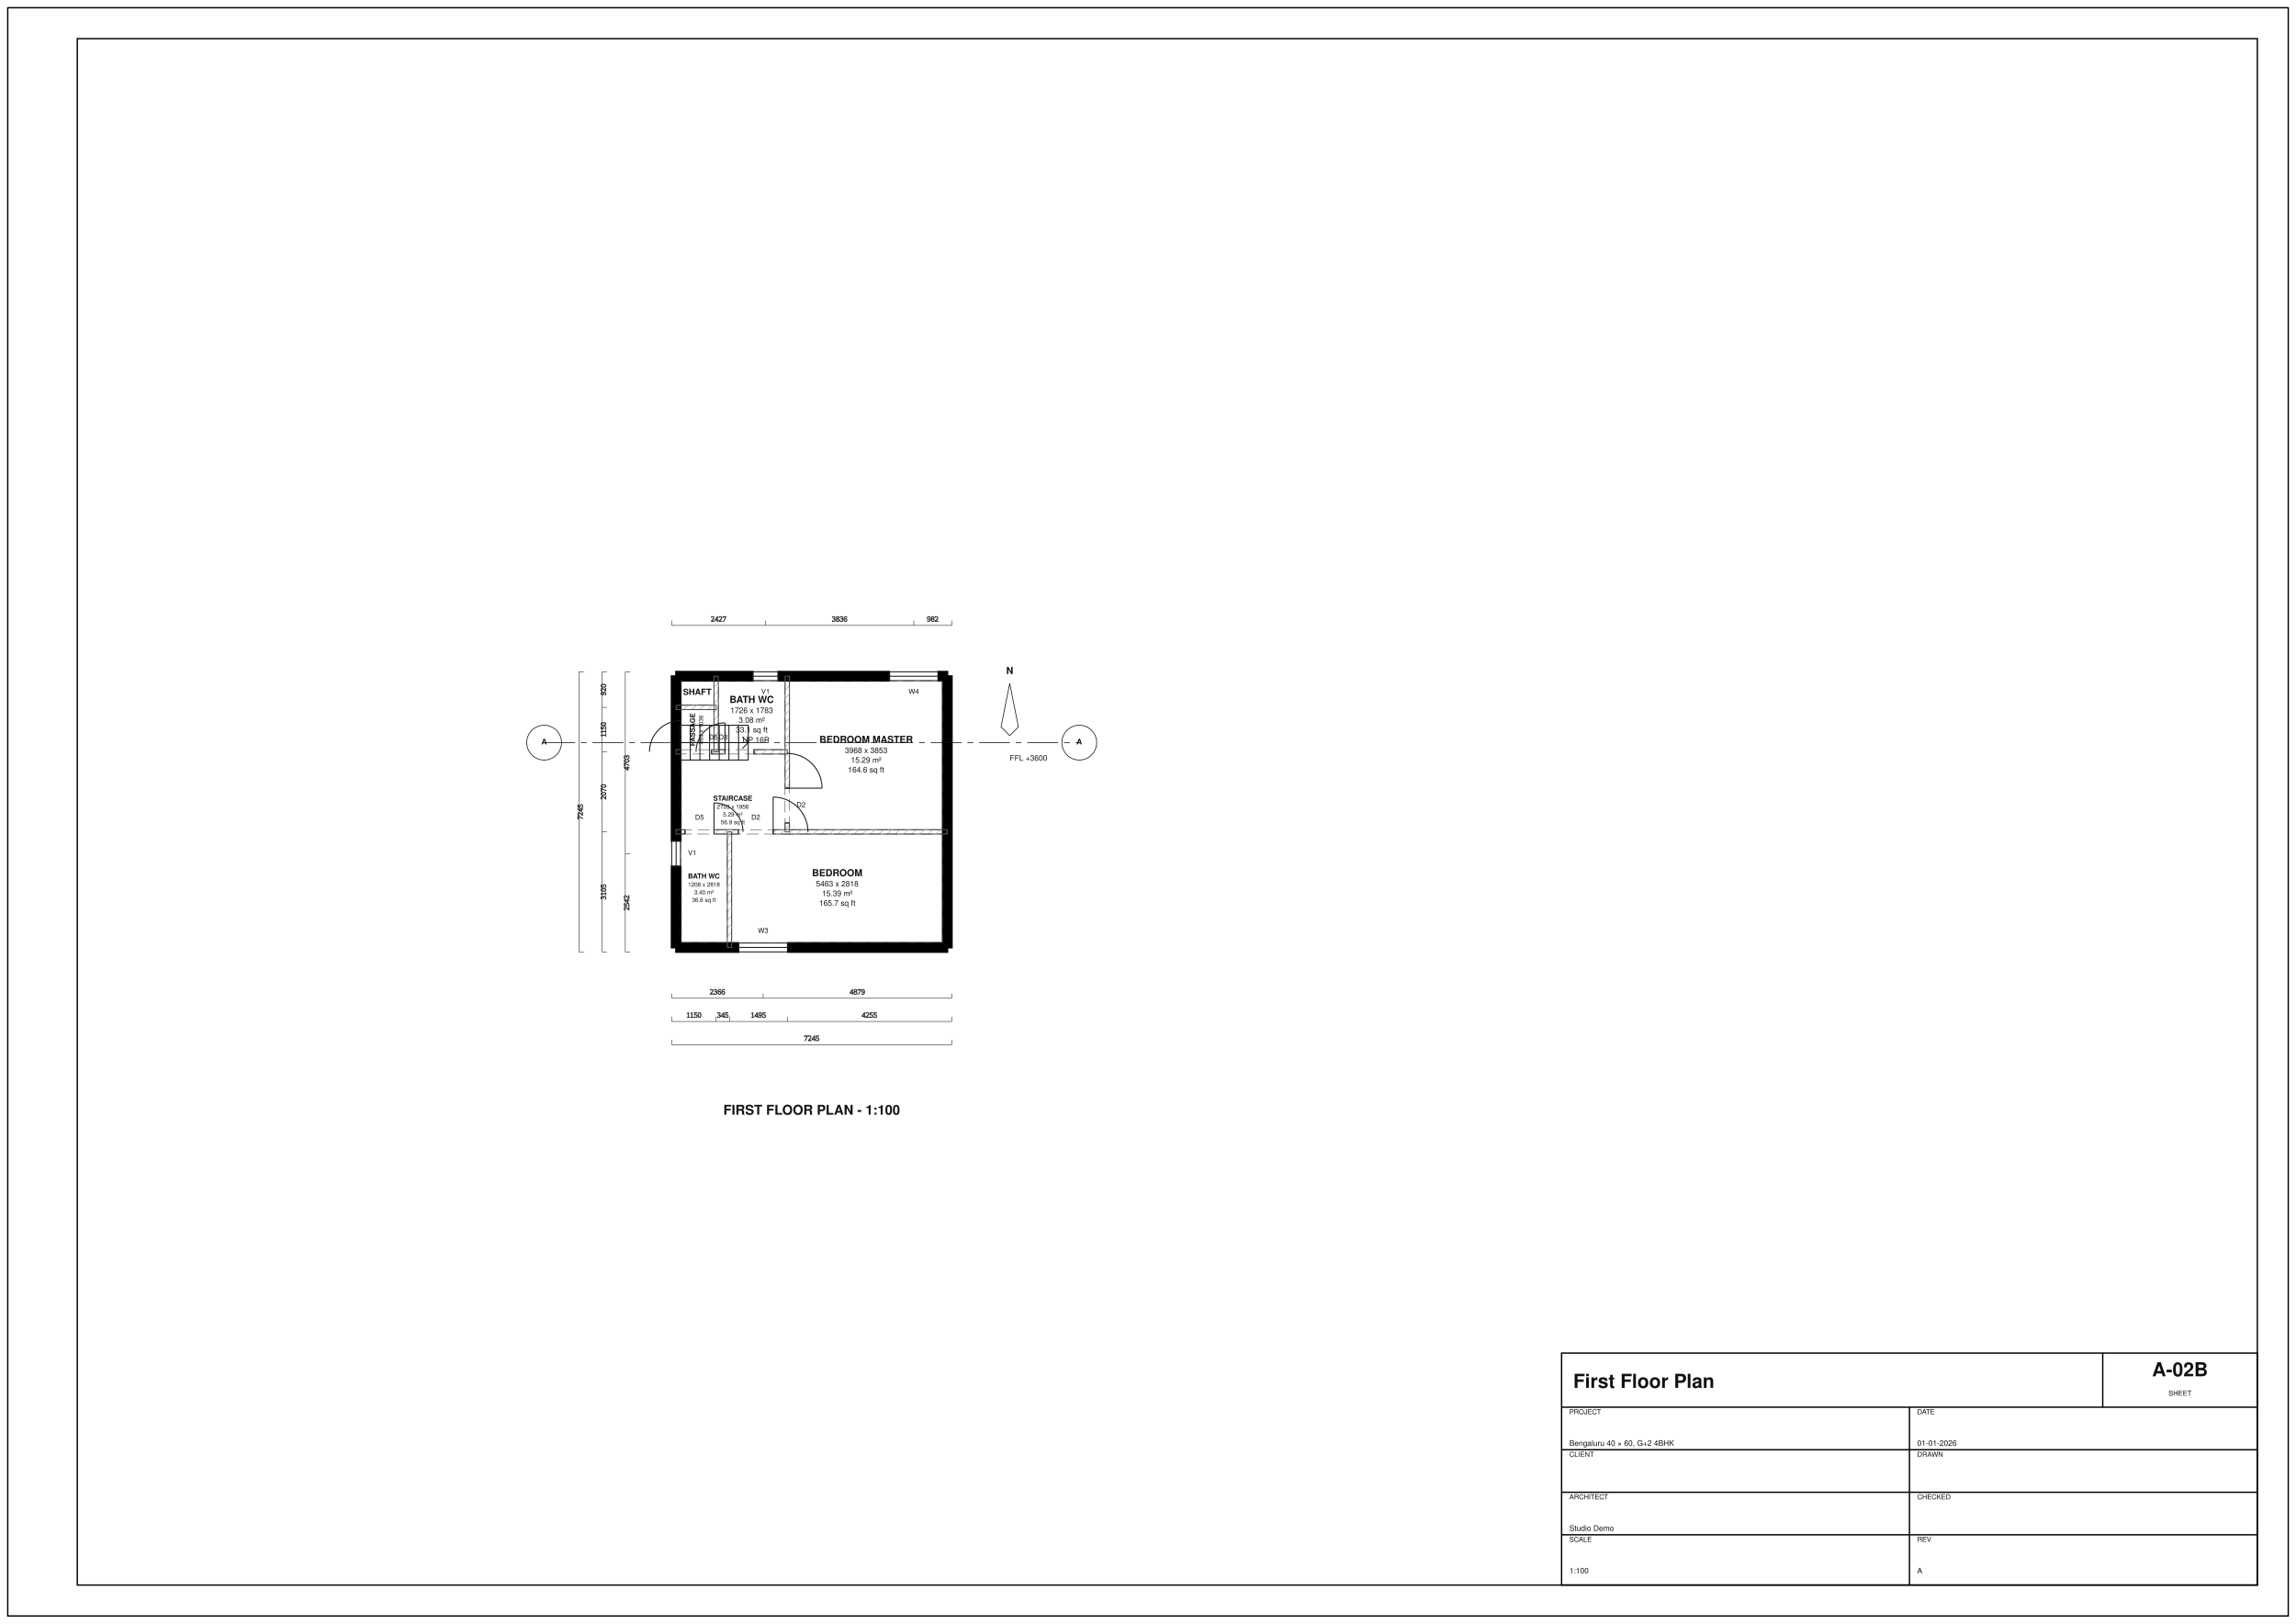
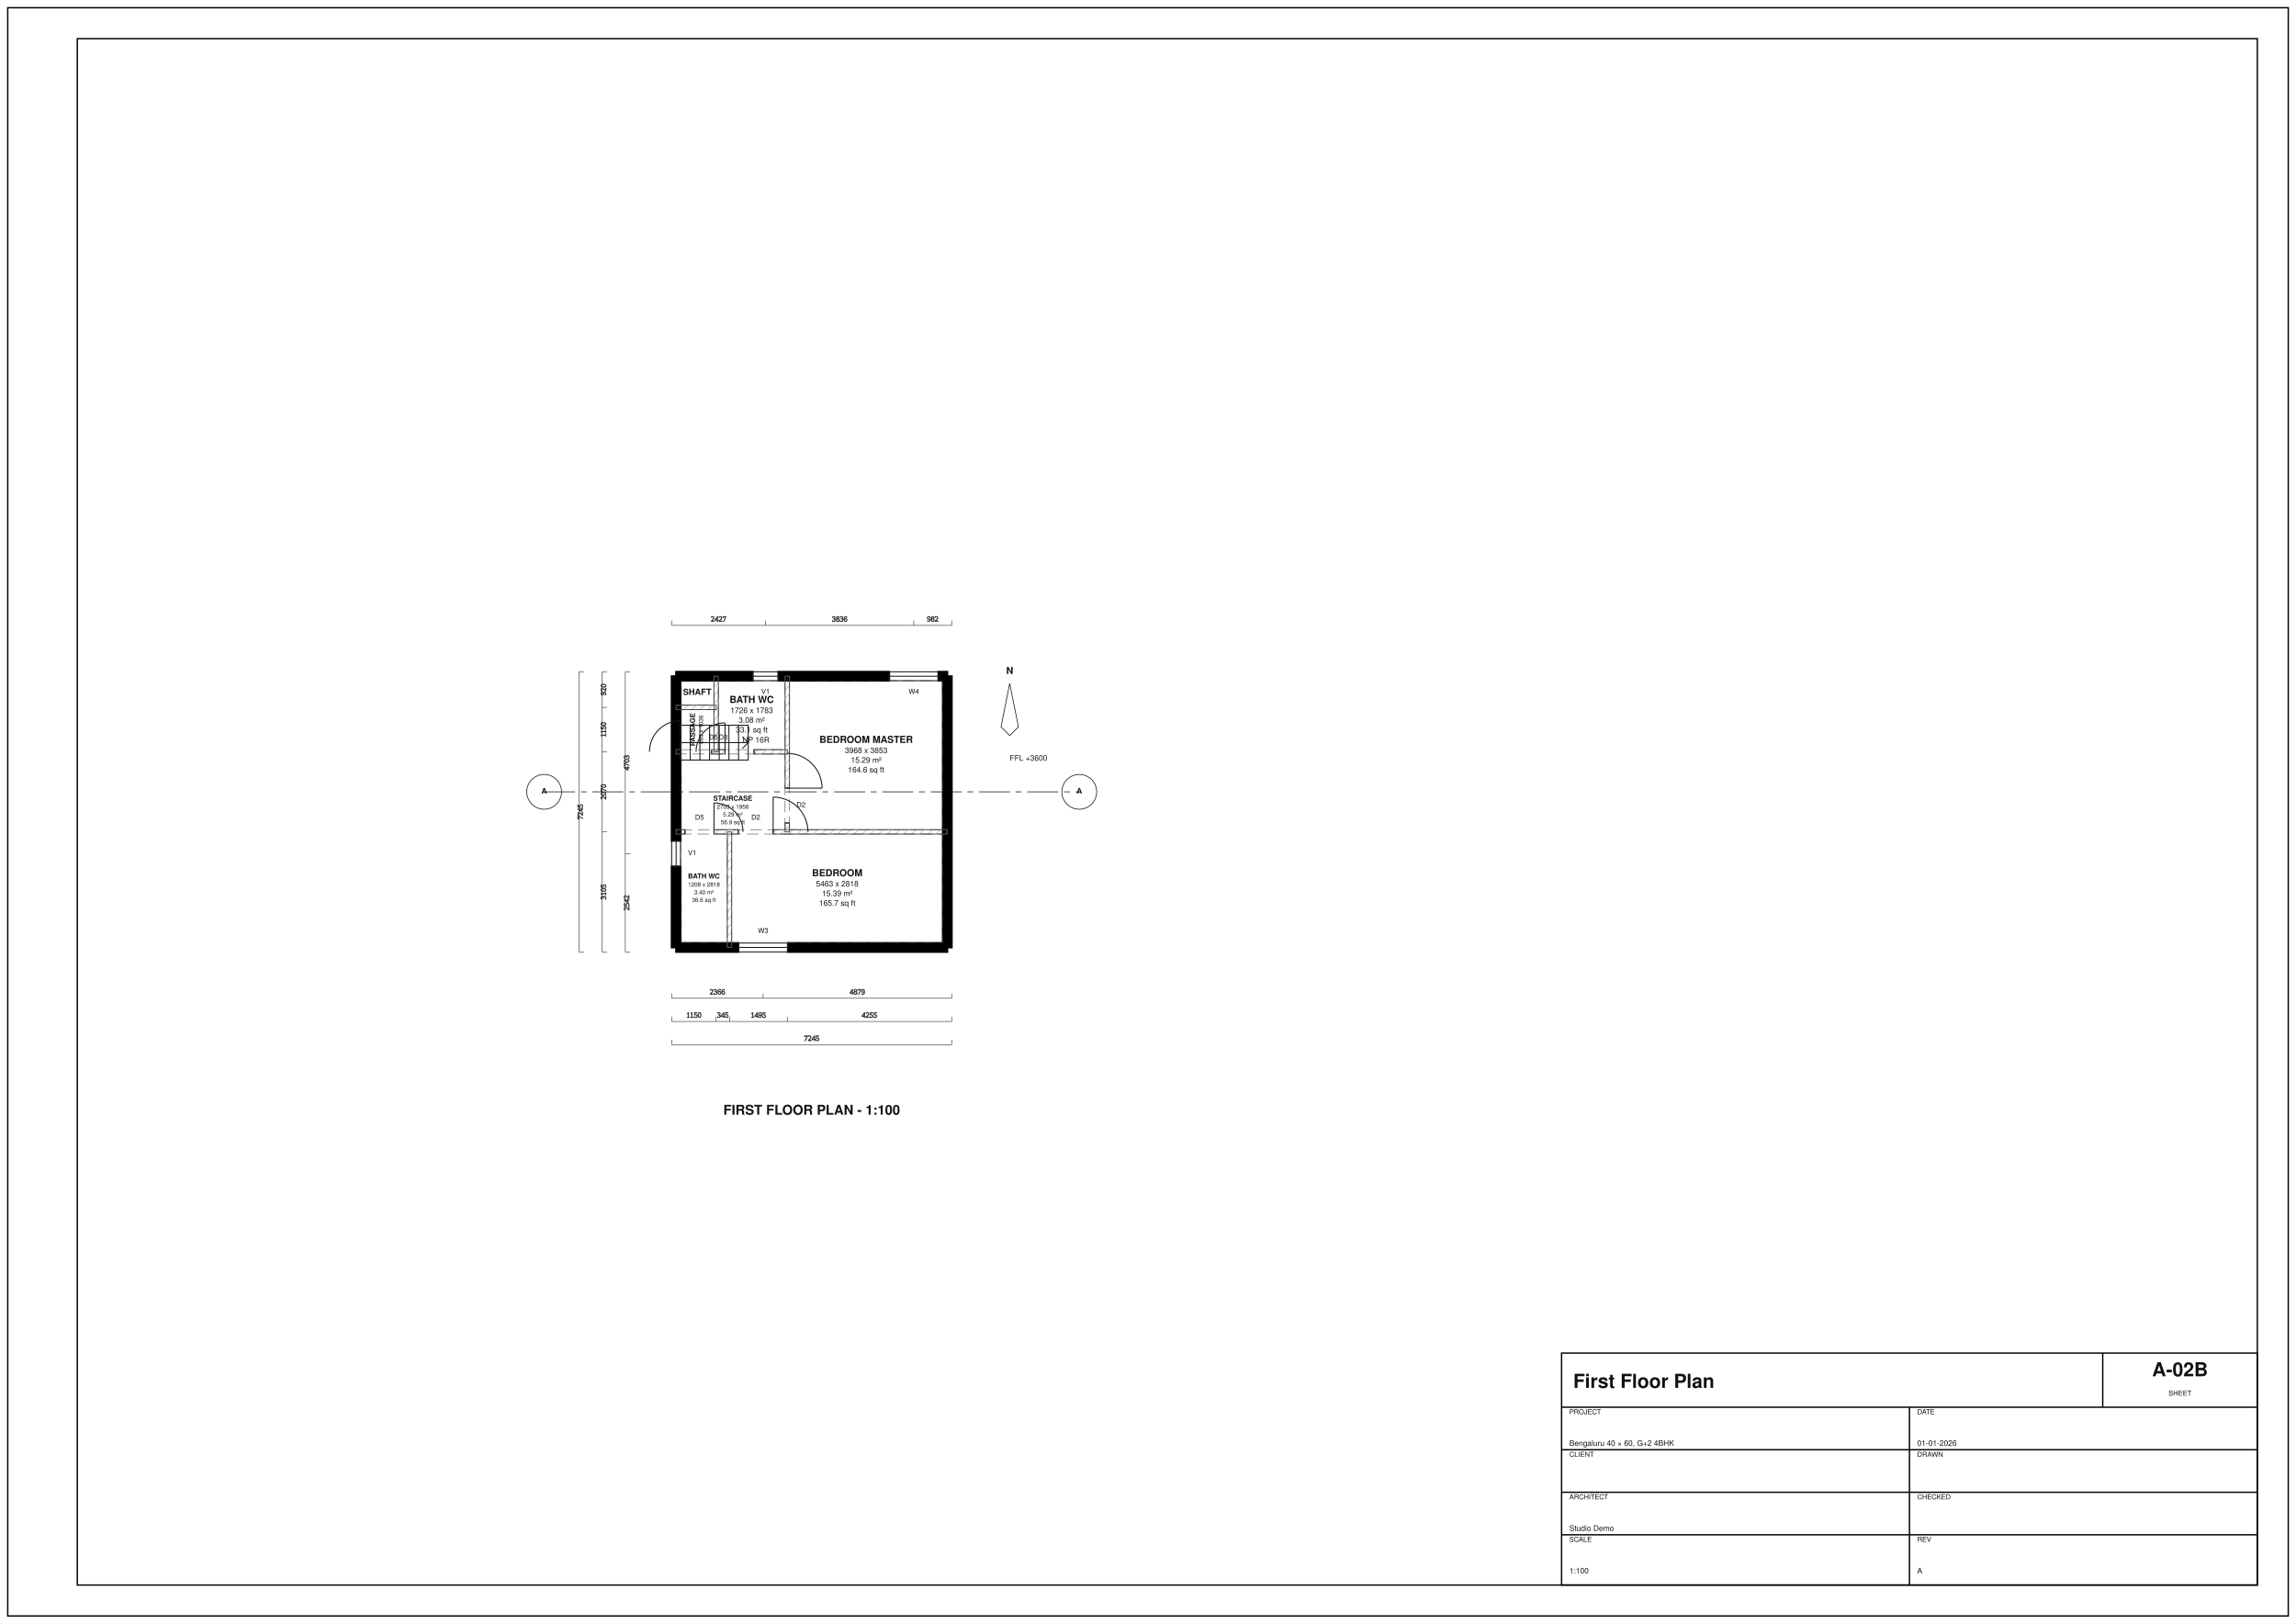
<svg xmlns="http://www.w3.org/2000/svg" width="594mm" height="420mm" viewBox="0 0 594 420" version="1.1">
  <rect x="0" y="0" width="594" height="420" fill="#ffffff" stroke="none" />
  <defs>
    <clipPath id="hc-02316fd98e7fe7c3" clip-rule="evenodd">
      <path d="M 174.925 215.745 L 177.225 215.745 L 177.225 214.605 L 174.925 214.605 Z" />
    </clipPath>
    <clipPath id="hc-0233b2f240a69e89" clip-rule="evenodd">
      <path d="M 195.075 195.045 L 203.675 195.045 L 203.675 193.905 L 195.075 193.905 Z" />
    </clipPath>
    <clipPath id="hc-1a762f1480002130" clip-rule="evenodd">
      <path d="M 174.925 195.045 L 176.075 195.045 L 176.075 193.905 L 174.925 193.905 Z" />
    </clipPath>
    <clipPath id="hc-227be00134732118" clip-rule="evenodd">
      <path d="M 184.705 194.475 L 184.705 174.925 L 185.845 174.925 L 185.845 194.475 Z" />
    </clipPath>
    <clipPath id="hc-46a02eed5255ea42" clip-rule="evenodd">
      <path d="M 184.115 195.045 L 187.575 195.045 L 187.575 193.905 L 184.115 193.905 Z" />
    </clipPath>
    <clipPath id="hc-536483f8462e7773" clip-rule="evenodd">
      <path d="M 203.105 203.875 L 203.105 174.925 L 204.245 174.925 L 204.245 203.875 Z" />
    </clipPath>
    <clipPath id="hc-5e9d2a9acb71aefe" clip-rule="evenodd">
      <path d="M 174.925 183.545 L 185.275 183.545 L 185.275 182.405 L 174.925 182.405 Z" />
    </clipPath>
    <clipPath id="hc-7d900149fd6cbdf9" clip-rule="evenodd">
      <path d="M 200.025 215.745 L 245.075 215.745 L 245.075 214.605 L 200.025 214.605 Z" />
    </clipPath>
    <clipPath id="hc-97a192b35cdd9986" clip-rule="evenodd">
      <path d="M 203.105 215.175 L 203.105 212.875 L 204.245 212.875 L 204.245 215.175 Z" />
    </clipPath>
    <clipPath id="hc-988e38d6a1050056" clip-rule="evenodd">
      <path d="M 184.725 215.745 L 191.025 215.745 L 191.025 214.605 L 184.725 214.605 Z" />
    </clipPath>
    <clipPath id="hc-e393b71ba5ac5d24" clip-rule="evenodd">
      <path d="M 188.155 245.075 L 188.155 215.175 L 189.295 215.175 L 189.295 245.075 Z" />
    </clipPath>
  </defs>
  <g id="g-frame">
    <g class="layer" data-layer="A-TEXT" stroke="#111111" stroke-width="0.180" fill="none" stroke-linecap="butt" stroke-linejoin="miter">
      <g font-family="Helvetica, Arial, sans-serif" fill="#111111" stroke="none">
        <text x="407.000" y="359.000" font-size="5.000" text-anchor="start" dominant-baseline="alphabetic" font-weight="600">First Floor Plan</text>
        <text x="564.000" y="356.000" font-size="5.000" text-anchor="middle" dominant-baseline="alphabetic" font-weight="600">A-02B</text>
        <text x="564.000" y="361.000" font-size="1.800" text-anchor="middle" dominant-baseline="alphabetic">SHEET</text>
        <text x="406.000" y="365.000" font-size="1.800" text-anchor="start" dominant-baseline="hanging">PROJECT</text>
        <text x="406.000" y="374.000" font-size="2.000" text-anchor="start" dominant-baseline="alphabetic">Bengaluru 40 × 60, G+2 4BHK</text>
        <text x="406.000" y="376.000" font-size="1.800" text-anchor="start" dominant-baseline="hanging">CLIENT</text>
        <text x="406.000" y="385.000" font-size="2.000" text-anchor="start" dominant-baseline="alphabetic" />
        <text x="406.000" y="387.000" font-size="1.800" text-anchor="start" dominant-baseline="hanging">ARCHITECT</text>
        <text x="406.000" y="396.000" font-size="2.000" text-anchor="start" dominant-baseline="alphabetic">Studio Demo</text>
        <text x="406.000" y="398.000" font-size="1.800" text-anchor="start" dominant-baseline="hanging">SCALE</text>
        <text x="406.000" y="407.000" font-size="2.000" text-anchor="start" dominant-baseline="alphabetic">1:100</text>
        <text x="496.000" y="365.000" font-size="1.800" text-anchor="start" dominant-baseline="hanging">DATE</text>
        <text x="496.000" y="374.000" font-size="2.000" text-anchor="start" dominant-baseline="alphabetic">01-01-2026</text>
        <text x="496.000" y="376.000" font-size="1.800" text-anchor="start" dominant-baseline="hanging">DRAWN</text>
        <text x="496.000" y="385.000" font-size="2.000" text-anchor="start" dominant-baseline="alphabetic" />
        <text x="496.000" y="387.000" font-size="1.800" text-anchor="start" dominant-baseline="hanging">CHECKED</text>
        <text x="496.000" y="396.000" font-size="2.000" text-anchor="start" dominant-baseline="alphabetic" />
        <text x="496.000" y="398.000" font-size="1.800" text-anchor="start" dominant-baseline="hanging">REV</text>
        <text x="496.000" y="407.000" font-size="2.000" text-anchor="start" dominant-baseline="alphabetic">A</text>
      </g>
    </g>
    <g class="layer" data-layer="A-TITL" stroke="#000000" stroke-width="0.350" fill="none" stroke-linecap="butt" stroke-linejoin="miter">
      <polygon points="2.000,2.000 592.000,2.000 592.000,418.000 2.000,418.000" fill="none" />
      <polygon points="20.000,10.000 584.000,10.000 584.000,410.000 20.000,410.000" fill="none" />
      <polygon points="404.000,350.000 584.000,350.000 584.000,410.000 404.000,410.000" fill="none" />
      <line x1="404.000" y1="364.000" x2="584.000" y2="364.000" />
      <line x1="544.000" y1="350.000" x2="544.000" y2="364.000" />
      <line x1="494.000" y1="364.000" x2="494.000" y2="410.000" />
      <line x1="404.000" y1="375.000" x2="494.000" y2="375.000" />
      <line x1="404.000" y1="386.000" x2="494.000" y2="386.000" />
      <line x1="404.000" y1="397.000" x2="494.000" y2="397.000" />
      <line x1="494.000" y1="375.000" x2="584.000" y2="375.000" />
      <line x1="494.000" y1="386.000" x2="584.000" y2="386.000" />
      <line x1="494.000" y1="397.000" x2="584.000" y2="397.000" />
    </g>
  </g>
  <g id="g-plan-storey_01M1KF0D7QWP8JRRPVMWAE20AP">
    <g class="layer" data-layer="A-WALL" stroke="#000000" stroke-width="0.500" fill="none" stroke-linecap="butt" stroke-linejoin="miter">
      <path d="M 174.925 246.225 L 191.025 246.225 L 191.025 243.925 L 174.925 243.925 Z" fill="#000000" fill-rule="evenodd" stroke="none" />
      <polygon points="174.925,246.225 191.025,246.225 191.025,243.925 174.925,243.925" fill="none" />
      <path d="M 203.845 246.225 L 245.075 246.225 L 245.075 243.925 L 203.845 243.925 Z" fill="#000000" fill-rule="evenodd" stroke="none" />
      <polygon points="203.845,246.225 245.075,246.225 245.075,243.925 203.845,243.925" fill="none" />
      <path d="M 173.775 245.075 L 173.775 224.135 L 176.075 224.135 L 176.075 245.075 Z" fill="#000000" fill-rule="evenodd" stroke="none" />
      <polygon points="173.775,245.075 173.775,224.135 176.075,224.135 176.075,245.075" fill="none" />
      <path d="M 173.775 217.475 L 173.775 174.925 L 176.075 174.925 L 176.075 217.475 Z" fill="#000000" fill-rule="evenodd" stroke="none" />
      <polygon points="173.775,217.475 173.775,174.925 176.075,174.925 176.075,217.475" fill="none" />
      <path d="M 243.925 245.075 L 243.925 174.925 L 246.225 174.925 L 246.225 245.075 Z" fill="#000000" fill-rule="evenodd" stroke="none" />
      <polygon points="243.925,245.075 243.925,174.925 246.225,174.925 246.225,245.075" fill="none" />
      <path d="M 174.925 176.075 L 194.715 176.075 L 194.715 173.775 L 174.925 173.775 Z" fill="#000000" fill-rule="evenodd" stroke="none" />
      <polygon points="174.925,176.075 194.715,176.075 194.715,173.775 174.925,173.775" fill="none" />
      <path d="M 201.375 176.075 L 230.035 176.075 L 230.035 173.775 L 201.375 173.775 Z" fill="#000000" fill-rule="evenodd" stroke="none" />
      <polygon points="201.375,176.075 230.035,176.075 230.035,173.775 201.375,173.775" fill="none" />
      <path d="M 242.775 176.075 L 245.075 176.075 L 245.075 173.775 L 242.775 173.775 Z" fill="#000000" fill-rule="evenodd" stroke="none" />
      <polygon points="242.775,176.075 245.075,176.075 245.075,173.775 242.775,173.775" fill="none" />
    </g>
    <g class="layer" data-layer="A-WALL-PART" stroke="#555555" stroke-width="0.250" fill="none" stroke-linecap="butt" stroke-linejoin="miter">
      <g clip-path="url(#hc-5e9d2a9acb71aefe)">
        <path d="M 180.125 188.745 L 185.865 182.995 M 179.065 187.685 L 184.805 181.935 M 178.005 186.625 L 183.745 180.875 M 176.945 185.565 L 182.685 179.815 M 175.885 184.505 L 181.625 178.755 M 174.825 183.445 L 180.565 177.695 M 173.765 182.385 L 179.505 176.635" stroke="#555555" stroke-width="0.080" fill="none" />
      </g>
      <polygon points="174.925,183.545 185.275,183.545 185.275,182.405 174.925,182.405" fill="none" />
      <g clip-path="url(#hc-97a192b35cdd9986)">
        <path d="M 203.855 215.925 L 205.575 214.205 M 202.795 214.865 L 204.515 213.145 M 201.735 213.805 L 203.455 212.085" stroke="#555555" stroke-width="0.080" fill="none" />
      </g>
      <polygon points="203.105,215.175 203.105,212.875 204.245,212.875 204.245,215.175" fill="none" />
      <g clip-path="url(#hc-536483f8462e7773)">
        <path d="M 204.205 204.975 L 219.245 189.925 M 203.145 203.915 L 218.185 188.865 M 202.085 202.855 L 217.125 187.805 M 201.025 201.795 L 216.065 186.745 M 199.955 200.725 L 215.005 185.685 M 198.895 199.665 L 213.945 184.625 M 197.835 198.605 L 212.885 183.565 M 196.775 197.545 L 211.825 182.505 M 195.715 196.485 L 210.765 181.445 M 194.655 195.425 L 209.705 180.385 M 193.595 194.365 L 208.645 179.325 M 192.535 193.305 L 207.575 178.255 M 191.475 192.245 L 206.515 177.195 M 190.415 191.185 L 205.455 176.135 M 189.355 190.125 L 204.395 175.075 M 188.295 189.065 L 203.335 174.015" stroke="#555555" stroke-width="0.080" fill="none" />
      </g>
      <polygon points="203.105,203.875 203.105,174.925 204.245,174.925 204.245,203.875" fill="none" />
      <g clip-path="url(#hc-e393b71ba5ac5d24)">
        <path d="M 188.855 245.775 L 204.375 230.255 M 187.795 244.715 L 203.315 229.195 M 186.735 243.655 L 202.255 228.135 M 185.675 242.595 L 201.195 227.075 M 184.615 241.535 L 200.135 226.015 M 183.555 240.475 L 199.075 224.955 M 182.495 239.415 L 198.015 223.895 M 181.435 238.355 L 196.955 222.835 M 180.365 237.285 L 195.885 221.765 M 179.305 236.225 L 194.825 220.705 M 178.245 235.165 L 193.765 219.645 M 177.185 234.105 L 192.705 218.585 M 176.125 233.045 L 191.645 217.525 M 175.065 231.985 L 190.585 216.465 M 174.005 230.925 L 189.525 215.405 M 172.945 229.865 L 188.465 214.345" stroke="#555555" stroke-width="0.080" fill="none" />
      </g>
      <polygon points="188.155,245.075 188.155,215.175 189.295,215.175 189.295,245.075" fill="none" />
      <g clip-path="url(#hc-02316fd98e7fe7c3)">
        <path d="M 176.755 217.575 L 178.475 215.855 M 175.695 216.515 L 177.415 214.795 M 174.635 215.455 L 176.355 213.735 M 173.575 214.395 L 175.295 212.675" stroke="#555555" stroke-width="0.080" fill="none" />
      </g>
      <polygon points="174.925,215.745 177.225,215.745 177.225,214.605 174.925,214.605" fill="none" />
      <g clip-path="url(#hc-988e38d6a1050056)">
        <path d="M 188.015 219.035 L 191.735 215.315 M 186.955 217.975 L 190.675 214.255 M 185.895 216.915 L 189.615 213.195 M 184.835 215.855 L 188.555 212.135 M 183.775 214.795 L 187.495 211.075" stroke="#555555" stroke-width="0.080" fill="none" />
      </g>
      <polygon points="184.725,215.745 191.025,215.745 191.025,214.605 184.725,214.605" fill="none" />
      <g clip-path="url(#hc-7d900149fd6cbdf9)">
        <path d="M 223.245 238.965 L 246.335 215.865 M 222.185 237.905 L 245.275 214.805 M 221.125 236.845 L 244.215 213.745 M 220.065 235.785 L 243.155 212.685 M 219.005 234.725 L 242.095 211.625 M 217.945 233.665 L 241.035 210.565 M 216.875 232.595 L 239.975 209.505 M 215.815 231.535 L 238.915 208.445 M 214.755 230.475 L 237.855 207.385 M 213.695 229.415 L 236.795 206.325 M 212.635 228.355 L 235.735 205.265 M 211.575 227.295 L 234.675 204.205 M 210.515 226.235 L 233.615 203.145 M 209.455 225.175 L 232.555 202.085 M 208.395 224.115 L 231.485 201.015 M 207.335 223.055 L 230.425 199.955 M 206.275 221.995 L 229.365 198.895 M 205.215 220.935 L 228.305 197.835 M 204.155 219.875 L 227.245 196.775 M 203.095 218.815 L 226.185 195.715 M 202.035 217.755 L 225.125 194.655 M 200.965 216.685 L 224.065 193.595 M 199.905 215.625 L 223.005 192.535 M 198.845 214.565 L 221.945 191.475" stroke="#555555" stroke-width="0.080" fill="none" />
      </g>
      <polygon points="200.025,215.745 245.075,215.745 245.075,214.605 200.025,214.605" fill="none" />
      <g clip-path="url(#hc-1a762f1480002130)">
        <path d="M 176.495 196.615 L 177.645 195.475 M 175.435 195.555 L 176.585 194.415 M 174.375 194.495 L 175.515 193.345 M 173.315 193.435 L 174.455 192.285" stroke="#555555" stroke-width="0.080" fill="none" />
      </g>
      <polygon points="174.925,195.045 176.075,195.045 176.075,193.905 174.925,193.905" fill="none" />
      <g clip-path="url(#hc-46a02eed5255ea42)">
        <path d="M 186.395 197.325 L 188.695 195.025 M 185.335 196.265 L 187.635 193.965 M 184.275 195.205 L 186.575 192.905 M 183.215 194.145 L 185.515 191.845" stroke="#555555" stroke-width="0.080" fill="none" />
      </g>
      <polygon points="184.115,195.045 187.575,195.045 187.575,193.905 184.115,193.905" fill="none" />
      <g clip-path="url(#hc-0233b2f240a69e89)">
        <path d="M 200.355 200.325 L 205.225 195.455 M 199.295 199.265 L 204.165 194.395 M 198.235 198.205 L 203.105 193.335 M 197.175 197.145 L 202.045 192.275 M 196.115 196.085 L 200.985 191.215 M 195.055 195.025 L 199.925 190.155 M 193.995 193.965 L 198.865 189.095" stroke="#555555" stroke-width="0.080" fill="none" />
      </g>
      <polygon points="195.075,195.045 203.675,195.045 203.675,193.905 195.075,193.905" fill="none" />
      <g clip-path="url(#hc-227be00134732118)">
        <path d="M 185.915 195.685 L 196.255 185.335 M 184.855 194.625 L 195.195 184.275 M 183.795 193.565 L 194.135 183.215 M 182.735 192.505 L 193.075 182.155 M 181.675 191.445 L 192.015 181.095 M 180.615 190.385 L 190.955 180.035 M 179.545 189.315 L 189.895 178.975 M 178.485 188.255 L 188.835 177.915 M 177.425 187.195 L 187.775 176.855 M 176.365 186.135 L 186.715 175.795 M 175.305 185.075 L 185.655 174.735 M 174.245 184.015 L 184.595 173.675" stroke="#555555" stroke-width="0.080" fill="none" />
      </g>
      <polygon points="184.705,194.475 184.705,174.925 185.845,174.925 185.845,194.475" fill="none" />
    </g>
    <g class="layer" data-layer="A-DOOR" stroke="#1a1a1a" stroke-width="0.250" fill="none" stroke-linecap="butt" stroke-linejoin="miter">
      <line x1="203.675" y1="203.875" x2="212.675" y2="203.875" />
      <path d="M 212.675 203.875 A 9.000 9.000 0 0 0 203.675 194.875" fill="none" />
      <line x1="203.105" y1="212.875" x2="204.245" y2="212.875" />
      <line x1="203.105" y1="203.875" x2="204.245" y2="203.875" />
      <line x1="184.725" y1="215.175" x2="184.725" y2="207.675" />
      <path d="M 192.225 215.175 A 7.500 7.500 0 0 0 184.725 207.675" fill="none" />
      <line x1="177.225" y1="215.745" x2="177.225" y2="214.605" />
      <line x1="184.725" y1="215.745" x2="184.725" y2="214.605" />
      <line x1="200.025" y1="215.175" x2="200.025" y2="206.175" />
      <path d="M 209.025 215.175 A 9.000 9.000 0 0 0 200.025 206.175" fill="none" />
      <line x1="191.025" y1="215.745" x2="191.025" y2="214.605" />
      <line x1="200.025" y1="215.745" x2="200.025" y2="214.605" />
      <line x1="176.075" y1="194.475" x2="176.075" y2="186.425" />
      <path d="M 176.075 186.425 A 8.050 8.050 0 0 0 168.025 194.475" fill="none" />
      <line x1="176.075" y1="195.045" x2="176.075" y2="193.905" />
      <line x1="184.115" y1="195.045" x2="184.115" y2="193.905" />
      <line x1="187.575" y1="194.475" x2="187.575" y2="186.975" />
      <path d="M 187.575 186.975 A 7.500 7.500 0 0 0 180.075 194.475" fill="none" />
      <line x1="187.575" y1="195.045" x2="187.575" y2="193.905" />
      <line x1="195.075" y1="195.045" x2="195.075" y2="193.905" />
    </g>
    <g class="layer" data-layer="A-WIND" stroke="#1a1a1a" stroke-width="0.250" fill="none" stroke-linecap="butt" stroke-linejoin="miter">
      <line x1="191.025" y1="246.225" x2="203.845" y2="246.225" />
      <line x1="191.025" y1="245.075" x2="203.845" y2="245.075" />
      <line x1="191.025" y1="243.925" x2="203.845" y2="243.925" />
      <line x1="191.025" y1="246.225" x2="191.025" y2="243.925" />
      <line x1="203.845" y1="246.225" x2="203.845" y2="243.925" />
      <line x1="173.775" y1="224.135" x2="173.775" y2="217.475" />
      <line x1="174.925" y1="224.135" x2="174.925" y2="217.475" />
      <line x1="176.075" y1="224.135" x2="176.075" y2="217.475" />
      <line x1="173.775" y1="224.135" x2="176.075" y2="224.135" />
      <line x1="173.775" y1="217.475" x2="176.075" y2="217.475" />
      <line x1="230.035" y1="176.075" x2="242.775" y2="176.075" />
      <line x1="230.035" y1="174.925" x2="242.775" y2="174.925" />
      <line x1="230.035" y1="173.775" x2="242.775" y2="173.775" />
      <line x1="230.035" y1="176.075" x2="230.035" y2="173.775" />
      <line x1="242.775" y1="176.075" x2="242.775" y2="173.775" />
      <line x1="194.715" y1="176.075" x2="201.375" y2="176.075" />
      <line x1="194.715" y1="174.925" x2="201.375" y2="174.925" />
      <line x1="194.715" y1="173.775" x2="201.375" y2="173.775" />
      <line x1="194.715" y1="176.075" x2="194.715" y2="173.775" />
      <line x1="201.375" y1="176.075" x2="201.375" y2="173.775" />
    </g>
    <g class="layer" data-layer="A-STAIR" stroke="#1a1a1a" stroke-width="0.250" fill="none" stroke-linecap="butt" stroke-linejoin="miter">
      <polygon points="176.075,196.595 176.075,187.595 193.575,187.595 193.575,196.595" fill="none" />
      <line x1="178.575" y1="196.595" x2="178.575" y2="187.595" />
      <line x1="181.075" y1="196.595" x2="181.075" y2="187.595" />
      <line x1="183.575" y1="196.595" x2="183.575" y2="187.595" />
      <line x1="186.075" y1="196.595" x2="186.075" y2="187.595" />
      <line x1="188.575" y1="196.595" x2="188.575" y2="187.595" />
      <line x1="191.075" y1="196.595" x2="191.075" y2="187.595" />
      <line x1="176.075" y1="192.095" x2="193.575" y2="192.095" />
      <line x1="193.575" y1="192.095" x2="192.075" y2="193.595" />
      <line x1="193.575" y1="192.095" x2="192.075" y2="190.595" />
    </g>
    <g class="layer" data-layer="A-DIM" stroke="#1a1a1a" stroke-width="0.130" fill="none" stroke-linecap="butt" stroke-linejoin="miter">
      <line x1="173.775" y1="270.225" x2="246.225" y2="270.225" />
      <line x1="173.775" y1="270.225" x2="173.775" y2="268.975" />
      <line x1="246.225" y1="270.225" x2="246.225" y2="268.975" />
      <text x="209.995" y="269.225" font-size="2.000" text-anchor="middle" dominant-baseline="alphabetic">7245</text>
      <line x1="173.775" y1="264.225" x2="246.225" y2="264.225" />
      <line x1="173.775" y1="264.225" x2="173.775" y2="262.975" />
      <line x1="185.275" y1="264.225" x2="185.275" y2="262.975" />
      <line x1="188.725" y1="264.225" x2="188.725" y2="262.975" />
      <line x1="203.675" y1="264.225" x2="203.675" y2="262.975" />
      <line x1="246.225" y1="264.225" x2="246.225" y2="262.975" />
      <text x="179.525" y="263.225" font-size="2.000" text-anchor="middle" dominant-baseline="alphabetic">1150</text>
      <text x="186.995" y="263.225" font-size="2.000" text-anchor="middle" dominant-baseline="alphabetic">345</text>
      <text x="196.195" y="263.225" font-size="2.000" text-anchor="middle" dominant-baseline="alphabetic">1495</text>
      <text x="224.945" y="263.225" font-size="2.000" text-anchor="middle" dominant-baseline="alphabetic">4255</text>
      <line x1="173.775" y1="258.225" x2="246.225" y2="258.225" />
      <line x1="173.775" y1="258.225" x2="173.775" y2="256.975" />
      <line x1="197.435" y1="258.225" x2="197.435" y2="256.975" />
      <line x1="246.225" y1="258.225" x2="246.225" y2="256.975" />
      <text x="185.605" y="257.225" font-size="2.000" text-anchor="middle" dominant-baseline="alphabetic">2366</text>
      <text x="221.825" y="257.225" font-size="2.000" text-anchor="middle" dominant-baseline="alphabetic">4879</text>
      <line x1="149.775" y1="246.225" x2="149.775" y2="173.775" />
      <line x1="149.775" y1="246.225" x2="151.025" y2="246.225" />
      <line x1="149.775" y1="173.775" x2="151.025" y2="173.775" />
      <text x="150.775" y="210.005" font-size="2.000" text-anchor="middle" dominant-baseline="alphabetic" transform="rotate(-90 150.775 210.005)">7245</text>
      <line x1="155.775" y1="246.225" x2="155.775" y2="173.775" />
      <line x1="155.775" y1="246.225" x2="157.025" y2="246.225" />
      <line x1="155.775" y1="215.175" x2="157.025" y2="215.175" />
      <line x1="155.775" y1="194.475" x2="157.025" y2="194.475" />
      <line x1="155.775" y1="182.975" x2="157.025" y2="182.975" />
      <line x1="155.775" y1="173.775" x2="157.025" y2="173.775" />
      <text x="156.775" y="230.705" font-size="2.000" text-anchor="middle" dominant-baseline="alphabetic" transform="rotate(-90 156.775 230.705)">3105</text>
      <text x="156.775" y="204.825" font-size="2.000" text-anchor="middle" dominant-baseline="alphabetic" transform="rotate(-90 156.775 204.825)">2070</text>
      <text x="156.775" y="188.725" font-size="2.000" text-anchor="middle" dominant-baseline="alphabetic" transform="rotate(-90 156.775 188.725)">1150</text>
      <text x="156.775" y="178.375" font-size="2.000" text-anchor="middle" dominant-baseline="alphabetic" transform="rotate(-90 156.775 178.375)">920</text>
      <line x1="161.775" y1="246.225" x2="161.775" y2="173.775" />
      <line x1="161.775" y1="246.225" x2="163.025" y2="246.225" />
      <line x1="161.775" y1="220.805" x2="163.025" y2="220.805" />
      <line x1="161.775" y1="173.775" x2="163.025" y2="173.775" />
      <text x="162.775" y="233.515" font-size="2.000" text-anchor="middle" dominant-baseline="alphabetic" transform="rotate(-90 162.775 233.515)">2542</text>
      <text x="162.775" y="197.295" font-size="2.000" text-anchor="middle" dominant-baseline="alphabetic" transform="rotate(-90 162.775 197.295)">4703</text>
      <line x1="173.775" y1="161.775" x2="246.225" y2="161.775" />
      <line x1="173.775" y1="161.775" x2="173.775" y2="160.525" />
      <line x1="198.045" y1="161.775" x2="198.045" y2="160.525" />
      <line x1="236.405" y1="161.775" x2="236.405" y2="160.525" />
      <line x1="246.225" y1="161.775" x2="246.225" y2="160.525" />
      <text x="185.905" y="160.775" font-size="2.000" text-anchor="middle" dominant-baseline="alphabetic">2427</text>
      <text x="217.225" y="160.775" font-size="2.000" text-anchor="middle" dominant-baseline="alphabetic">3836</text>
      <text x="241.315" y="160.775" font-size="2.000" text-anchor="middle" dominant-baseline="alphabetic">982</text>
    </g>
    <g class="layer" data-layer="A-TEXT" stroke="#111111" stroke-width="0.180" fill="none" stroke-linecap="butt" stroke-linejoin="miter">
      <polygon points="261.225,176.775 258.975,188.025 261.225,190.275 263.475,188.025" fill="none" />
-       <line x1="140.775" y1="192.095" x2="279.225" y2="192.095" stroke-dasharray="8.000 1.500 1.500 1.500" />
-       <circle cx="140.775" cy="192.095" r="4.500" fill="none" />
-       <circle cx="279.225" cy="192.095" r="4.500" fill="none" />
+       <line x1="140.775" y1="204.825" x2="279.225" y2="204.825" stroke-dasharray="8.000 1.500 1.500 1.500" />
+       <circle cx="140.775" cy="204.825" r="4.500" fill="none" />
+       <circle cx="279.225" cy="204.825" r="4.500" fill="none" />
      <g font-family="Helvetica, Arial, sans-serif" fill="#111111" stroke="none">
        <text x="195.575" y="192.095" font-size="2.000" text-anchor="middle" dominant-baseline="alphabetic">UP 16R</text>
        <text x="180.385" y="179.245" font-size="2.200" text-anchor="middle" dominant-baseline="central" font-weight="600">SHAFT</text>
        <text x="194.475" y="181.245" font-size="2.500" text-anchor="middle" dominant-baseline="central" font-weight="600">BATH WC</text>
        <text x="194.475" y="183.995" font-size="2.000" text-anchor="middle" dominant-baseline="central">1726 x 1783</text>
        <text x="194.475" y="186.495" font-size="2.000" text-anchor="middle" dominant-baseline="central">3.08 m²</text>
        <text x="194.475" y="188.995" font-size="2.000" text-anchor="middle" dominant-baseline="central">33.1 sq ft</text>
        <text x="189.585" y="206.705" font-size="1.800" text-anchor="middle" dominant-baseline="central" font-weight="600">STAIRCASE</text>
        <text x="189.585" y="208.855" font-size="1.500" text-anchor="middle" dominant-baseline="central">2703 x 1956</text>
        <text x="189.585" y="210.855" font-size="1.500" text-anchor="middle" dominant-baseline="central">5.29 m²</text>
        <text x="189.585" y="212.855" font-size="1.500" text-anchor="middle" dominant-baseline="central">56.9 sq ft</text>
        <text x="224.085" y="191.595" font-size="2.500" text-anchor="middle" dominant-baseline="central" font-weight="600">BEDROOM MASTER</text>
        <text x="224.085" y="194.345" font-size="2.000" text-anchor="middle" dominant-baseline="central">3968 x 3853</text>
        <text x="224.085" y="196.845" font-size="2.000" text-anchor="middle" dominant-baseline="central">15.29 m²</text>
        <text x="224.085" y="199.345" font-size="2.000" text-anchor="middle" dominant-baseline="central">164.6 sq ft</text>
        <text x="216.605" y="226.085" font-size="2.500" text-anchor="middle" dominant-baseline="central" font-weight="600">BEDROOM</text>
        <text x="216.605" y="228.835" font-size="2.000" text-anchor="middle" dominant-baseline="central">5463 x 2818</text>
        <text x="216.605" y="231.335" font-size="2.000" text-anchor="middle" dominant-baseline="central">15.39 m²</text>
        <text x="216.605" y="233.835" font-size="2.000" text-anchor="middle" dominant-baseline="central">165.7 sq ft</text>
        <text x="179.385" y="188.725" font-size="1.800" text-anchor="middle" dominant-baseline="central" font-weight="600" transform="rotate(-90 179.385 188.725)">PASSAGE</text>
        <text x="181.535" y="188.725" font-size="1.500" text-anchor="middle" dominant-baseline="central" transform="rotate(-90 181.535 188.725)">863 x 1036</text>
        <text x="182.115" y="226.835" font-size="1.800" text-anchor="middle" dominant-baseline="central" font-weight="600">BATH WC</text>
        <text x="182.115" y="228.985" font-size="1.500" text-anchor="middle" dominant-baseline="central">1208 x 2818</text>
        <text x="182.115" y="230.985" font-size="1.500" text-anchor="middle" dominant-baseline="central">3.40 m²</text>
        <text x="182.115" y="232.985" font-size="1.500" text-anchor="middle" dominant-baseline="central">36.6 sq ft</text>
        <text x="197.435" y="240.925" font-size="1.800" text-anchor="middle" dominant-baseline="central">W3</text>
        <text x="207.245" y="208.375" font-size="1.800" text-anchor="middle" dominant-baseline="central">D2</text>
        <text x="179.075" y="220.805" font-size="1.800" text-anchor="middle" dominant-baseline="central">V1</text>
        <text x="180.975" y="211.605" font-size="1.800" text-anchor="middle" dominant-baseline="central">D5</text>
        <text x="195.525" y="211.605" font-size="1.800" text-anchor="middle" dominant-baseline="central">D2</text>
        <text x="236.405" y="179.075" font-size="1.800" text-anchor="middle" dominant-baseline="central">W4</text>
        <text x="198.045" y="179.075" font-size="1.800" text-anchor="middle" dominant-baseline="central">V1</text>
        <text x="187.115" y="190.905" font-size="1.800" text-anchor="middle" dominant-baseline="central">D3</text>
        <text x="184.575" y="190.905" font-size="1.800" text-anchor="middle" dominant-baseline="central">D5</text>
        <text x="261.225" y="196.775" font-size="2.000" text-anchor="start" dominant-baseline="alphabetic">FFL +3600</text>
        <text x="261.225" y="173.775" font-size="2.500" text-anchor="middle" dominant-baseline="central" font-weight="600">N</text>
-         <text x="140.775" y="192.095" font-size="2.000" text-anchor="middle" dominant-baseline="central" font-weight="600">A</text>
-         <text x="279.225" y="192.095" font-size="2.000" text-anchor="middle" dominant-baseline="central" font-weight="600">A</text>
+         <text x="140.775" y="204.825" font-size="2.000" text-anchor="middle" dominant-baseline="central" font-weight="600">A</text>
+         <text x="279.225" y="204.825" font-size="2.000" text-anchor="middle" dominant-baseline="central" font-weight="600">A</text>
      </g>
    </g>
    <g class="layer" data-layer="A-AREA" stroke="#3a3a3a" stroke-width="0.130" fill="none" stroke-linecap="butt" stroke-linejoin="miter">
      <polygon points="176.075,182.405 184.705,182.405 184.705,176.075 176.075,176.075" fill="none" stroke-dasharray="3.000 1.500" />
      <polygon points="185.845,193.905 203.105,193.905 203.105,176.075 185.845,176.075" fill="none" stroke-dasharray="3.000 1.500" />
      <polygon points="176.075,214.605 203.105,214.605 203.105,195.045 176.075,195.045" fill="none" stroke-dasharray="3.000 1.500" />
      <polygon points="204.245,214.605 243.925,214.605 243.925,176.075 204.245,176.075" fill="none" stroke-dasharray="3.000 1.500" />
      <polygon points="189.295,243.925 243.925,243.925 243.925,215.745 189.295,215.745" fill="none" stroke-dasharray="3.000 1.500" />
      <polygon points="176.075,193.905 184.705,193.905 184.705,183.545 176.075,183.545" fill="none" stroke-dasharray="3.000 1.500" />
      <polygon points="176.075,243.925 188.155,243.925 188.155,215.745 176.075,215.745" fill="none" stroke-dasharray="3.000 1.500" />
    </g>
  </g>
  <g id="g-plan-storey_01M1KF0D7QWP8JRRPVMWAE20AP-label">
    <g class="layer" data-layer="A-TEXT" stroke="#111111" stroke-width="0.180" fill="none" stroke-linecap="butt" stroke-linejoin="miter">
      <g font-family="Helvetica, Arial, sans-serif" fill="#111111" stroke="none">
        <text x="209.995" y="286.725" font-size="3.500" text-anchor="middle" dominant-baseline="hanging" font-weight="600">FIRST FLOOR PLAN - 1:100</text>
      </g>
    </g>
  </g>
</svg>
